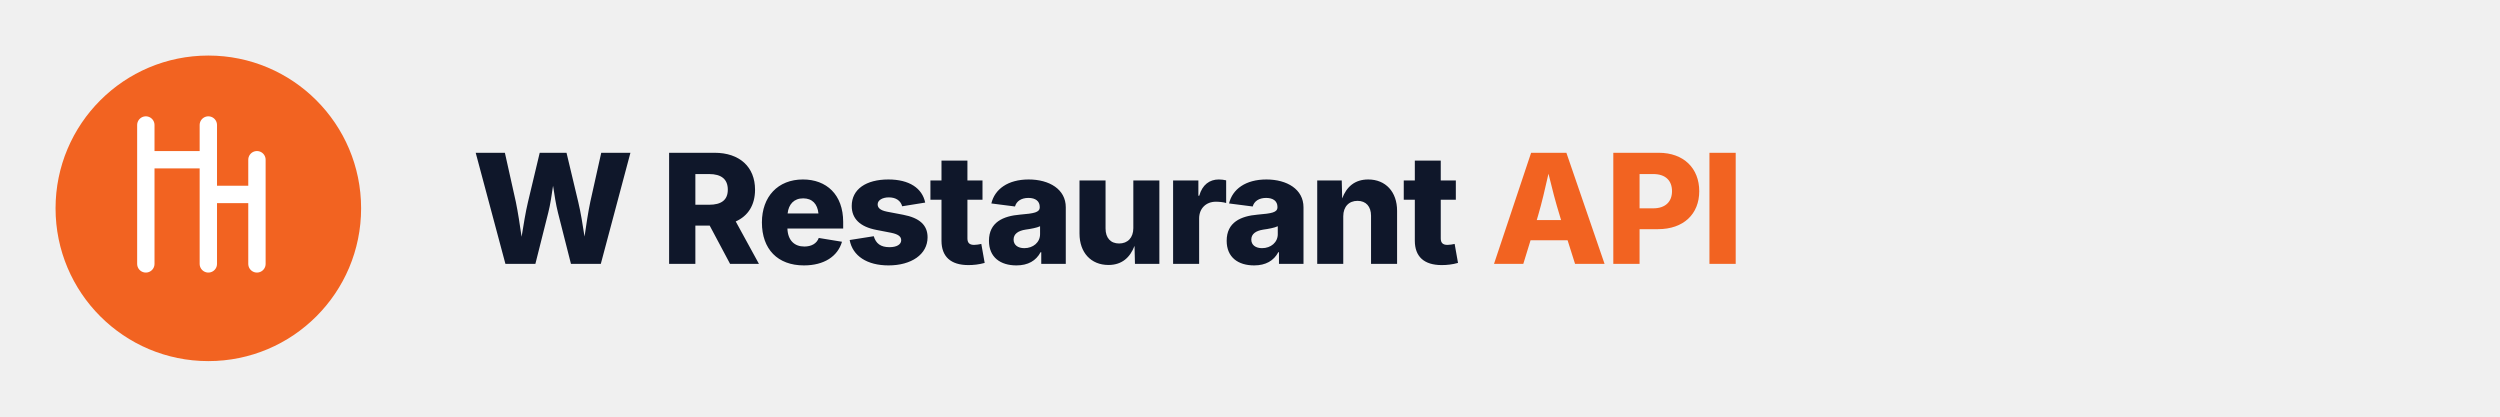
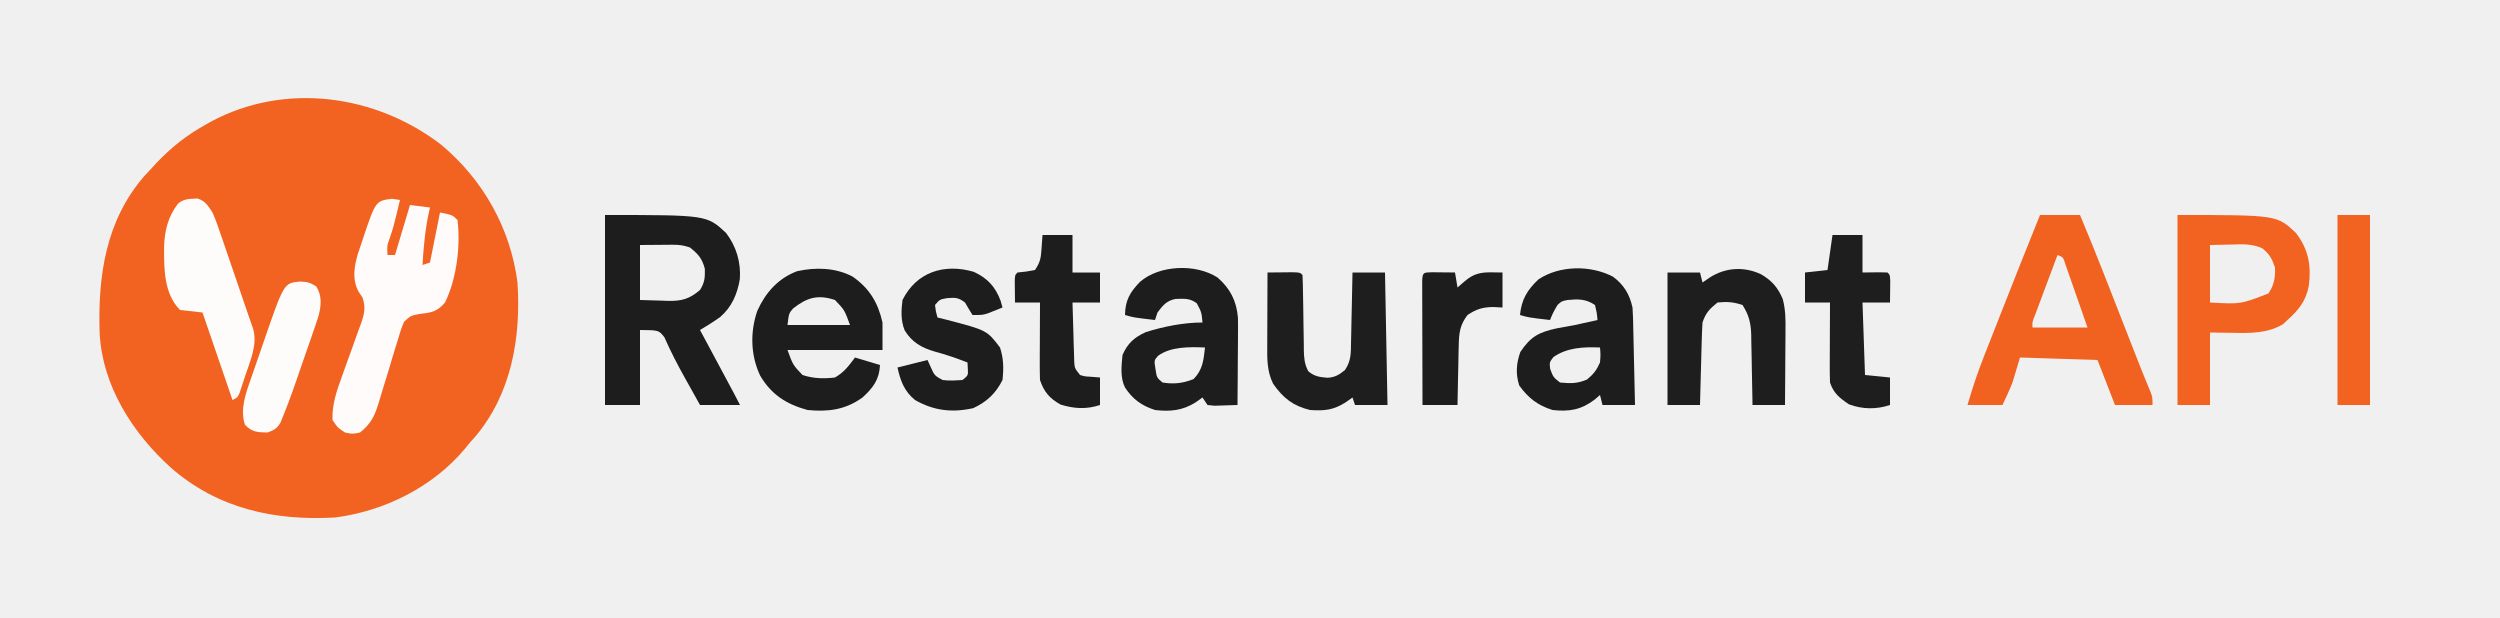
- <svg xmlns="http://www.w3.org/2000/svg" viewBox="0 0 360 60" width="360" height="60">
-   <g fill="none">
-     <circle cx="30" cy="30" r="22" fill="#f26321" />
-     <path d="M21 18 L21 38 M21 23 L30 23 M30 18 L30 38 M30 28 L37 28 M37 23 L37 38" stroke="#fff" stroke-width="2.5" stroke-linecap="round" fill="none" />
-   </g>
-   <text x="68" y="38" font-family="Inter, -apple-system, sans-serif" font-weight="800" font-size="22" fill="#0f172a" letter-spacing="-0.5">
-     W Restaurant <tspan fill="#f26321">API</tspan>
-   </text>
+ <svg xmlns="http://www.w3.org/2000/svg" version="1.1" width="1000" height="247">
+   <path d="M0 0 C16.715 14.005 27.625 33.329 30.457 55.059 C31.887 77.062 28.089 99.753 13.281 117.023 C12.378 118.031 12.378 118.031 11.457 119.059 C10.803 119.864 10.15 120.67 9.477 121.5 C-3.398 136.861 -22.75 146.53 -42.543 149.059 C-66.893 150.426 -89.423 145.514 -108.17 129.154 C-123.422 115.391 -135.524 96.559 -136.684 75.501 C-137.443 52.632 -134.332 30.278 -118.73 12.391 C-118.009 11.621 -117.287 10.851 -116.543 10.059 C-115.697 9.134 -114.852 8.21 -113.98 7.258 C-108.062 1.045 -102.035 -3.774 -94.543 -7.941 C-93.732 -8.402 -92.921 -8.862 -92.086 -9.336 C-62.389 -25.216 -26.161 -20.121 0 0 Z " fill="#F26321" transform="translate(176.543,57.94141)" />
+   <path d="M0 0 C40.68 0 40.68 0 48.375 7.125 C52.518 12.525 54.406 18.838 53.938 25.625 C52.942 31.619 50.713 36.797 46.062 40.812 C43.433 42.691 40.78 44.359 38 46 C38.449 46.838 38.898 47.675 39.361 48.539 C41.026 51.643 42.69 54.748 44.354 57.853 C45.074 59.197 45.795 60.542 46.516 61.886 C47.551 63.817 48.586 65.748 49.621 67.68 C50.244 68.842 50.867 70.005 51.51 71.203 C52.357 72.793 53.194 74.388 54 76 C48.72 76 43.44 76 38 76 C36.916 74.052 35.832 72.105 34.75 70.156 C33.83 68.505 32.907 66.856 31.981 65.209 C28.987 59.868 26.217 54.477 23.742 48.871 C21.507 46.069 21.507 46.069 14 46 C14 55.9 14 65.8 14 76 C9.38 76 4.76 76 0 76 C0 50.92 0 25.84 0 0 Z M14 12 C14 19.26 14 26.52 14 34 C16.846 34.083 19.692 34.165 22.625 34.25 C23.953 34.305 23.953 34.305 25.307 34.36 C30.693 34.436 33.749 33.614 38 30 C39.913 26.923 40.003 25.142 39.938 21.5 C38.818 17.32 37.332 15.697 34 13 C31.293 12.098 29.762 11.881 26.988 11.902 C26.305 11.905 25.623 11.907 24.919 11.91 C24.059 11.919 23.199 11.928 22.312 11.938 C19.569 11.958 16.826 11.979 14 12 Z " fill="#1D1D1D" transform="translate(242,86)" />
+   <path d="M0 0 C5.28 0 10.56 0 16 0 C19.34 7.956 22.585 15.939 25.723 23.977 C26.15 25.068 26.577 26.159 27.018 27.284 C28.367 30.73 29.715 34.178 31.062 37.625 C32.414 41.079 33.766 44.534 35.118 47.988 C35.954 50.125 36.79 52.262 37.626 54.399 C38.01 55.381 38.394 56.362 38.789 57.374 C39.156 58.313 39.523 59.253 39.9 60.221 C40.644 62.101 41.403 63.976 42.175 65.845 C42.725 67.181 42.725 67.181 43.287 68.544 C43.617 69.332 43.947 70.12 44.286 70.931 C45 73 45 73 45 76 C40.05 76 35.1 76 30 76 C27.69 70.06 25.38 64.12 23 58 C12.77 57.67 2.54 57.34 -8 57 C-8.99 60.3 -9.98 63.6 -11 67 C-12.219 70.073 -13.598 73.002 -15 76 C-19.62 76 -24.24 76 -29 76 C-27.12 69.512 -25.041 63.213 -22.559 56.934 C-22.234 56.104 -21.91 55.275 -21.576 54.42 C-20.534 51.758 -19.486 49.098 -18.438 46.438 C-17.718 44.603 -16.998 42.768 -16.279 40.934 C-10.915 27.264 -5.495 13.618 0 0 Z M7 16 C5.572 19.807 4.148 23.616 2.728 27.426 C2.244 28.722 1.759 30.018 1.272 31.313 C0.574 33.174 -0.119 35.036 -0.812 36.898 C-1.231 38.019 -1.65 39.14 -2.082 40.294 C-3.107 42.839 -3.107 42.839 -3 45 C4.26 45 11.52 45 19 45 C17.619 41.028 16.234 37.058 14.837 33.092 C14.363 31.742 13.892 30.39 13.423 29.038 C12.75 27.097 12.067 25.16 11.383 23.223 C10.974 22.055 10.566 20.887 10.145 19.684 C9.289 16.875 9.289 16.875 7 16 Z " fill="#F16220" transform="translate(816,86)" />
+   <path d="M0 0 C39.765 0 39.765 0 47.375 7.188 C52.437 13.829 53.583 20.291 52.508 28.488 C51.299 34.467 48.456 37.979 44 42 C43.402 42.557 42.804 43.114 42.188 43.688 C36.002 47.399 28.978 47.263 22 47.125 C19.03 47.084 16.06 47.042 13 47 C13 56.57 13 66.14 13 76 C8.71 76 4.42 76 0 76 C0 50.92 0 25.84 0 0 Z M13 12 C13 19.59 13 27.18 13 35 C25.285 35.706 25.285 35.706 36.375 31.375 C38.633 28.075 39.189 24.923 39 21 C37.824 17.538 36.797 15.649 33.965 13.344 C29.816 11.463 26.177 11.675 21.688 11.812 C18.821 11.874 15.954 11.936 13 12 Z " fill="#F26220" transform="translate(871,86)" />
+   <path d="M0 0 C1.578 0.247 1.578 0.247 3.188 0.5 C0.495 11.595 0.495 11.595 -1 16 C-2.019 18.696 -2.019 18.696 -1.812 22.5 C-0.823 22.5 0.168 22.5 1.188 22.5 C3.167 15.9 5.147 9.3 7.188 2.5 C9.828 2.83 12.467 3.16 15.188 3.5 C15.055 4.071 14.922 4.642 14.785 5.23 C13.247 12.293 12.617 19.291 12.188 26.5 C13.178 26.17 14.168 25.84 15.188 25.5 C16.508 18.9 17.828 12.3 19.188 5.5 C24.188 6.5 24.188 6.5 26.188 8.5 C27.471 18.866 25.839 32.074 21.188 41.5 C18.114 45.132 15.765 45.581 11.245 46.036 C7.497 46.731 7.497 46.731 4.796 49.23 C3.755 51.621 3.014 53.974 2.324 56.488 C1.897 57.831 1.897 57.831 1.461 59.201 C0.559 62.061 -0.285 64.934 -1.125 67.812 C-1.991 70.677 -2.87 73.536 -3.765 76.391 C-4.318 78.166 -4.853 79.947 -5.368 81.734 C-6.92 86.835 -8.476 90.097 -12.812 93.5 C-15.812 94.125 -15.812 94.125 -18.812 93.5 C-21.75 91.562 -21.75 91.562 -23.812 88.5 C-24.056 82.463 -22.123 76.727 -20.055 71.141 C-19.506 69.598 -18.958 68.055 -18.41 66.512 C-17.547 64.119 -16.679 61.727 -15.809 59.336 C-14.964 57.004 -14.134 54.666 -13.305 52.328 C-13.04 51.617 -12.776 50.905 -12.503 50.172 C-11.115 46.241 -10.417 43.493 -11.812 39.5 C-12.328 38.737 -12.844 37.974 -13.375 37.188 C-15.984 32.31 -15.172 27.201 -13.676 22.062 C-13.171 20.537 -12.654 19.017 -12.125 17.5 C-11.881 16.745 -11.636 15.989 -11.385 15.211 C-6.513 0.854 -6.513 0.854 0 0 Z " fill="#FEFBFA" transform="translate(156.8125,79.5)" />
+   <path d="M0 0 C6.79 4.708 10.198 10.437 12 18.387 C12 22.017 12 25.647 12 29.387 C-0.54 29.387 -13.08 29.387 -26 29.387 C-23.83 35.361 -23.83 35.361 -20 39.387 C-15.662 40.833 -11.534 40.916 -7 40.387 C-3.222 38.136 -1.685 35.967 1 32.387 C4.3 33.377 7.6 34.367 11 35.387 C10.712 41.3 8.211 44.514 4 48.387 C-2.916 53.335 -9.677 54.19 -18 53.387 C-26.421 51.091 -32.482 47.233 -36.926 39.648 C-40.79 31.512 -41.001 22.141 -38.059 13.68 C-34.759 6.417 -29.783 0.734 -22.141 -2.141 C-14.709 -3.782 -6.806 -3.566 0 0 Z M-23.75 12.762 C-25.451 14.725 -25.451 14.725 -26 19.387 C-17.75 19.387 -9.5 19.387 -1 19.387 C-3.17 13.412 -3.17 13.412 -7 9.387 C-13.892 7.089 -18.242 8.434 -23.75 12.762 Z " fill="#1D1D1D" transform="translate(341,110.6133)" />
+   <path d="M0 0 C5.071 4.39 7.605 9.342 8.174 16.054 C8.23 18.298 8.225 20.533 8.195 22.777 C8.192 23.589 8.19 24.4 8.187 25.236 C8.176 27.803 8.151 30.37 8.125 32.938 C8.115 34.688 8.106 36.439 8.098 38.189 C8.076 42.46 8.041 46.73 8 51 C6.042 51.081 4.084 51.139 2.125 51.188 C0.489 51.24 0.489 51.24 -1.18 51.293 C-2.11 51.196 -3.041 51.1 -4 51 C-4.66 50.01 -5.32 49.02 -6 48 C-6.907 48.639 -7.815 49.279 -8.75 49.938 C-13.939 53.231 -18.94 53.716 -25 53 C-30.341 51.273 -33.881 48.74 -37 44 C-38.978 40.044 -38.421 35.312 -38 31 C-35.991 26.397 -33.351 23.966 -28.758 21.879 C-21.627 19.606 -13.477 18 -6 18 C-6.387 13.893 -6.387 13.893 -8.27 10.332 C-11.016 8.218 -13.412 8.47 -16.773 8.574 C-20.337 9.256 -21.894 11.169 -24 14 C-24.33 14.99 -24.66 15.98 -25 17 C-33.571 16 -33.571 16 -37 15 C-36.877 9.09 -35.087 5.991 -31.004 1.734 C-23.179 -5.038 -8.689 -5.601 0 0 Z M-23.809 31.352 C-25.366 33.143 -25.366 33.143 -24.812 36.562 C-24.308 40.042 -24.308 40.042 -22 42 C-17.515 42.771 -13.769 42.308 -9.562 40.625 C-5.911 36.885 -5.562 33.073 -5 28 C-11.056 27.737 -18.78 27.594 -23.809 31.352 Z " fill="#1D1D1D" transform="translate(487,111)" />
+   <path d="M0 0 C4.357 3.173 6.725 7.131 7.84 12.34 C7.948 13.682 8.015 15.028 8.045 16.374 C8.075 17.545 8.075 17.545 8.106 18.739 C8.122 19.572 8.139 20.404 8.156 21.262 C8.177 22.122 8.198 22.982 8.219 23.868 C8.284 26.608 8.343 29.349 8.402 32.09 C8.446 33.951 8.489 35.811 8.533 37.672 C8.64 42.228 8.741 46.784 8.84 51.34 C4.55 51.34 0.26 51.34 -4.16 51.34 C-4.655 49.36 -4.655 49.36 -5.16 47.34 C-5.882 47.959 -6.604 48.577 -7.348 49.215 C-12.762 53.306 -17.504 54.072 -24.16 53.34 C-30.134 51.448 -33.812 48.582 -37.473 43.527 C-38.955 38.811 -38.645 34.715 -37.035 30.152 C-32.878 23.917 -29.589 22.213 -22.348 20.652 C-19.954 20.206 -17.558 19.768 -15.16 19.34 C-13.366 18.955 -11.574 18.561 -9.785 18.152 C-8.589 17.884 -7.393 17.616 -6.16 17.34 C-6.427 14.405 -6.427 14.405 -7.16 11.34 C-10.888 8.855 -13.849 8.938 -18.16 9.34 C-20.513 9.807 -20.513 9.807 -22.16 11.34 C-23.927 14.373 -23.927 14.373 -25.16 17.34 C-33.732 16.34 -33.732 16.34 -37.16 15.34 C-36.571 9.155 -34.27 5.339 -29.785 1.09 C-21.347 -4.536 -8.928 -4.672 0 0 Z M-23.785 32.152 C-25.398 34.271 -25.398 34.271 -25.098 36.902 C-23.856 40.22 -23.856 40.22 -21.16 42.34 C-16.892 42.753 -14.284 42.814 -10.348 41.152 C-7.794 39.037 -6.502 37.377 -5.16 34.34 C-4.909 31.131 -4.909 31.131 -5.16 28.34 C-11.706 28.061 -18.257 28.335 -23.785 32.152 Z " fill="#1D1D1D" transform="translate(645.1602,110.6602)" />
+   <path d="M0 0 C2.146 -0.027 4.292 -0.046 6.438 -0.062 C7.632 -0.074 8.827 -0.086 10.059 -0.098 C13 0 13 0 14 1 C14.123 3.618 14.186 6.213 14.211 8.832 C14.239 10.451 14.268 12.07 14.297 13.689 C14.338 16.25 14.375 18.811 14.401 21.372 C14.429 23.838 14.475 26.304 14.523 28.77 C14.527 29.533 14.53 30.297 14.533 31.084 C14.606 34.25 14.805 36.628 16.288 39.456 C18.612 41.552 20.935 41.863 24 42.105 C26.999 41.947 28.712 40.884 31 39 C33.504 35.243 33.349 32.19 33.414 27.832 C33.433 27.037 33.453 26.242 33.473 25.424 C33.532 22.887 33.579 20.35 33.625 17.812 C33.663 16.092 33.702 14.371 33.742 12.65 C33.838 8.434 33.922 4.217 34 0 C38.29 0 42.58 0 47 0 C47.33 17.49 47.66 34.98 48 53 C43.71 53 39.42 53 35 53 C34.67 52.01 34.34 51.02 34 50 C33.093 50.639 32.185 51.279 31.25 51.938 C26.342 55.052 22.826 55.388 17 55 C10.238 53.367 6.261 50.23 2.25 44.5 C-0.331 39.338 -0.135 34.081 -0.098 28.418 C-0.096 27.197 -0.096 27.197 -0.093 25.951 C-0.088 23.363 -0.075 20.775 -0.062 18.188 C-0.057 16.428 -0.053 14.668 -0.049 12.908 C-0.038 8.605 -0.021 4.303 0 0 Z " fill="#1E1E1E" transform="translate(507,109)" />
+   <path d="M0 0 C4.297 2.469 6.785 5.312 8.714 9.907 C9.855 14.172 9.875 18.038 9.82 22.43 C9.817 23.287 9.815 24.144 9.812 25.027 C9.801 27.747 9.776 30.467 9.75 33.188 C9.74 35.039 9.731 36.891 9.723 38.742 C9.701 43.266 9.666 47.789 9.625 52.312 C5.335 52.312 1.045 52.312 -3.375 52.312 C-3.39 51.314 -3.404 50.315 -3.419 49.287 C-3.477 45.563 -3.555 41.839 -3.637 38.116 C-3.671 36.508 -3.699 34.9 -3.721 33.292 C-3.755 30.972 -3.808 28.655 -3.863 26.336 C-3.87 25.623 -3.876 24.91 -3.883 24.176 C-4.018 19.535 -4.847 16.223 -7.375 12.312 C-11.013 11.1 -13.552 10.917 -17.375 11.312 C-20.535 13.854 -22.09 15.459 -23.375 19.312 C-23.528 21.823 -23.632 24.311 -23.691 26.824 C-23.712 27.552 -23.733 28.281 -23.754 29.031 C-23.82 31.354 -23.879 33.677 -23.938 36 C-23.981 37.576 -24.024 39.152 -24.068 40.729 C-24.175 44.59 -24.277 48.451 -24.375 52.312 C-28.665 52.312 -32.955 52.312 -37.375 52.312 C-37.375 34.822 -37.375 17.332 -37.375 -0.688 C-33.085 -0.688 -28.795 -0.688 -24.375 -0.688 C-24.045 0.632 -23.715 1.952 -23.375 3.312 C-22.447 2.673 -21.519 2.034 -20.562 1.375 C-14.258 -2.704 -6.864 -3.194 0 0 Z " fill="#1E1E1E" transform="translate(704.375,109.6875)" />
+   <path d="M0 0 C5.49 2.554 8.603 5.87 10.762 11.59 C11.009 12.477 11.257 13.364 11.512 14.277 C10.265 14.786 9.014 15.284 7.762 15.777 C7.066 16.056 6.37 16.334 5.652 16.621 C3.512 17.277 3.512 17.277 -0.488 17.277 C-1.526 15.634 -2.524 13.965 -3.488 12.277 C-6.117 10.283 -7.281 10.261 -10.613 10.527 C-13.594 11.046 -13.594 11.046 -15.488 13.277 C-15.168 15.88 -15.168 15.88 -14.488 18.277 C-13.354 18.557 -12.22 18.837 -11.051 19.125 C5.287 23.387 5.287 23.387 10.512 30.277 C11.962 34.628 12.022 38.731 11.512 43.277 C8.836 48.629 5.236 52.01 -0.176 54.527 C-8.577 56.429 -15.956 55.598 -23.488 51.277 C-27.81 47.765 -29.328 43.55 -30.488 38.277 C-26.528 37.287 -22.568 36.297 -18.488 35.277 C-18.055 36.226 -17.622 37.175 -17.176 38.152 C-15.695 41.478 -15.695 41.478 -12.488 43.277 C-9.728 43.649 -7.3 43.456 -4.488 43.277 C-2.201 41.439 -2.201 41.439 -2.363 38.652 C-2.405 37.869 -2.446 37.085 -2.488 36.277 C-6.839 34.585 -11.1 33.099 -15.613 31.902 C-20.839 30.367 -24.693 28.218 -27.621 23.422 C-29.22 19.469 -29.024 15.459 -28.488 11.277 C-22.863 0.026 -11.78 -3.421 0 0 Z " fill="#1D1D1D" transform="translate(389.4883,108.7227)" />
+   <path d="M0 0 C3.227 0.941 4.148 2.834 6.035 5.594 C7.436 8.755 8.535 12.001 9.637 15.277 C9.959 16.21 10.282 17.144 10.614 18.105 C11.639 21.077 12.65 24.054 13.66 27.031 C14.347 29.03 15.034 31.028 15.723 33.025 C17.259 37.492 18.792 41.96 20.301 46.435 C20.934 48.297 21.593 50.15 22.256 52.002 C24.149 58.296 21.124 64.973 19.098 70.969 C18.833 71.787 18.568 72.606 18.295 73.449 C18.035 74.227 17.775 75.004 17.508 75.805 C17.273 76.509 17.039 77.213 16.797 77.939 C16.035 79.594 16.035 79.594 14.035 80.594 C10.075 69.044 6.115 57.494 2.035 45.594 C-0.935 45.264 -3.905 44.934 -6.965 44.594 C-13.408 37.985 -13.333 28.289 -13.342 19.558 C-13.173 12.955 -11.758 7.069 -7.574 1.863 C-5.248 0.029 -2.877 0.133 0 0 Z " fill="#FEFCFA" transform="translate(78.96484,79.40625)" />
+   <path d="M0 0 C3.96 0 7.92 0 12 0 C12 4.95 12 9.9 12 15 C13.629 14.979 15.259 14.959 16.938 14.938 C18.625 14.916 20.314 14.928 22 15 C23 16 23 16 23.098 18.504 C23.065 21.336 23.033 24.168 23 27 C19.37 27 15.74 27 12 27 C12.495 41.355 12.495 41.355 13 56 C16.3 56.33 19.6 56.66 23 57 C23 60.63 23 64.26 23 68 C17.555 69.815 11.999 69.74 6.625 67.75 C2.858 65.238 0.45 63.349 -1 59 C-1.085 56.559 -1.116 54.147 -1.098 51.707 C-1.096 51.001 -1.095 50.295 -1.093 49.568 C-1.088 47.316 -1.075 45.064 -1.062 42.812 C-1.057 41.285 -1.053 39.757 -1.049 38.229 C-1.038 34.486 -1.021 30.743 -1 27 C-4.3 27 -7.6 27 -11 27 C-11 23.04 -11 19.08 -11 15 C-6.545 14.505 -6.545 14.505 -2 14 C-1.34 9.38 -0.68 4.76 0 0 Z " fill="#1E1E1E" transform="translate(733,94)" />
+   <path d="M0 0 C3.96 0 7.92 0 12 0 C12 4.95 12 9.9 12 15 C15.63 15 19.26 15 23 15 C23 18.96 23 22.92 23 27 C19.37 27 15.74 27 12 27 C12.11 31.271 12.24 35.542 12.375 39.812 C12.406 41.027 12.437 42.242 12.469 43.494 C12.507 44.658 12.546 45.821 12.586 47.02 C12.633 48.63 12.633 48.63 12.681 50.273 C12.816 53.216 12.816 53.216 15 56 C16.964 56.577 16.964 56.577 19.125 56.688 C20.404 56.791 21.683 56.894 23 57 C23 60.63 23 64.26 23 68 C17.577 69.808 12.616 69.503 7.188 67.812 C2.795 65.315 0.594 62.783 -1 58 C-1.084 55.643 -1.107 53.284 -1.098 50.926 C-1.096 50.242 -1.095 49.558 -1.093 48.854 C-1.088 46.673 -1.075 44.493 -1.062 42.312 C-1.057 40.833 -1.053 39.353 -1.049 37.873 C-1.038 34.249 -1.021 30.624 -1 27 C-4.3 27 -7.6 27 -11 27 C-11.027 25.188 -11.046 23.375 -11.062 21.562 C-11.074 20.553 -11.086 19.544 -11.098 18.504 C-11 16 -11 16 -10 15 C-8.866 14.876 -7.731 14.752 -6.562 14.625 C-5.387 14.419 -4.211 14.213 -3 14 C-0.81 10.715 -0.647 9.169 -0.375 5.312 C-0.251 3.559 -0.128 1.806 0 0 Z " fill="#1D1D1D" transform="translate(417,94)" />
+   <path d="M0 0 C4.29 0 8.58 0 13 0 C13 25.08 13 50.16 13 76 C8.71 76 4.42 76 0 76 C0 50.92 0 25.84 0 0 Z " fill="#F26221" transform="translate(935,86)" />
+   <path d="M0 0 C1.653 0.017 1.653 0.017 3.34 0.035 C4.997 0.049 4.997 0.049 6.688 0.062 C7.542 0.074 8.397 0.086 9.277 0.098 C9.607 2.078 9.937 4.058 10.277 6.098 C11.205 5.293 12.134 4.489 13.09 3.66 C16.579 0.636 19.388 -0.031 23.965 0.035 C26.1 0.066 26.1 0.066 28.277 0.098 C28.277 4.718 28.277 9.338 28.277 14.098 C26.483 14.005 26.483 14.005 24.652 13.91 C20.496 13.925 17.783 14.734 14.277 17.098 C11.201 21.157 10.869 24.338 10.766 29.367 C10.748 30.048 10.73 30.729 10.711 31.431 C10.657 33.591 10.623 35.75 10.59 37.91 C10.557 39.381 10.522 40.852 10.486 42.322 C10.399 45.914 10.339 49.505 10.277 53.098 C5.657 53.098 1.037 53.098 -3.723 53.098 C-3.747 45.71 -3.765 38.323 -3.778 30.936 C-3.783 28.42 -3.789 25.905 -3.798 23.39 C-3.81 19.783 -3.816 16.177 -3.82 12.57 C-3.825 11.438 -3.831 10.306 -3.836 9.139 C-3.836 8.098 -3.836 7.057 -3.836 5.985 C-3.838 5.063 -3.841 4.142 -3.843 3.192 C-3.659 -0.015 -3.246 0.116 0 0 Z " fill="#1D1D1D" transform="translate(572.7227,108.9023)" />
+   <path d="M0 0 C2.978 0.092 4.021 0.31 6.625 1.938 C8.907 5.646 8.642 9.201 7.642 13.404 C6.956 15.643 6.204 17.848 5.422 20.055 C5.143 20.867 4.864 21.679 4.576 22.516 C3.986 24.227 3.391 25.936 2.791 27.644 C1.881 30.232 0.988 32.824 0.098 35.418 C-0.481 37.089 -1.06 38.759 -1.641 40.43 C-2.036 41.574 -2.036 41.574 -2.44 42.741 C-3.811 46.632 -5.264 50.49 -6.827 54.309 C-7.271 55.406 -7.271 55.406 -7.723 56.525 C-9.165 58.84 -10.324 59.471 -12.875 60.375 C-16.886 60.305 -19.033 60.243 -21.875 57.312 C-24.026 50.993 -21.425 44.316 -19.293 38.254 C-19.038 37.51 -18.782 36.766 -18.519 35.999 C-17.98 34.435 -17.438 32.873 -16.892 31.312 C-16.067 28.95 -15.254 26.584 -14.443 24.217 C-6.307 0.61 -6.307 0.61 0 0 Z " fill="#FEFCFA" transform="translate(119.875,112.625)" />
</svg>
